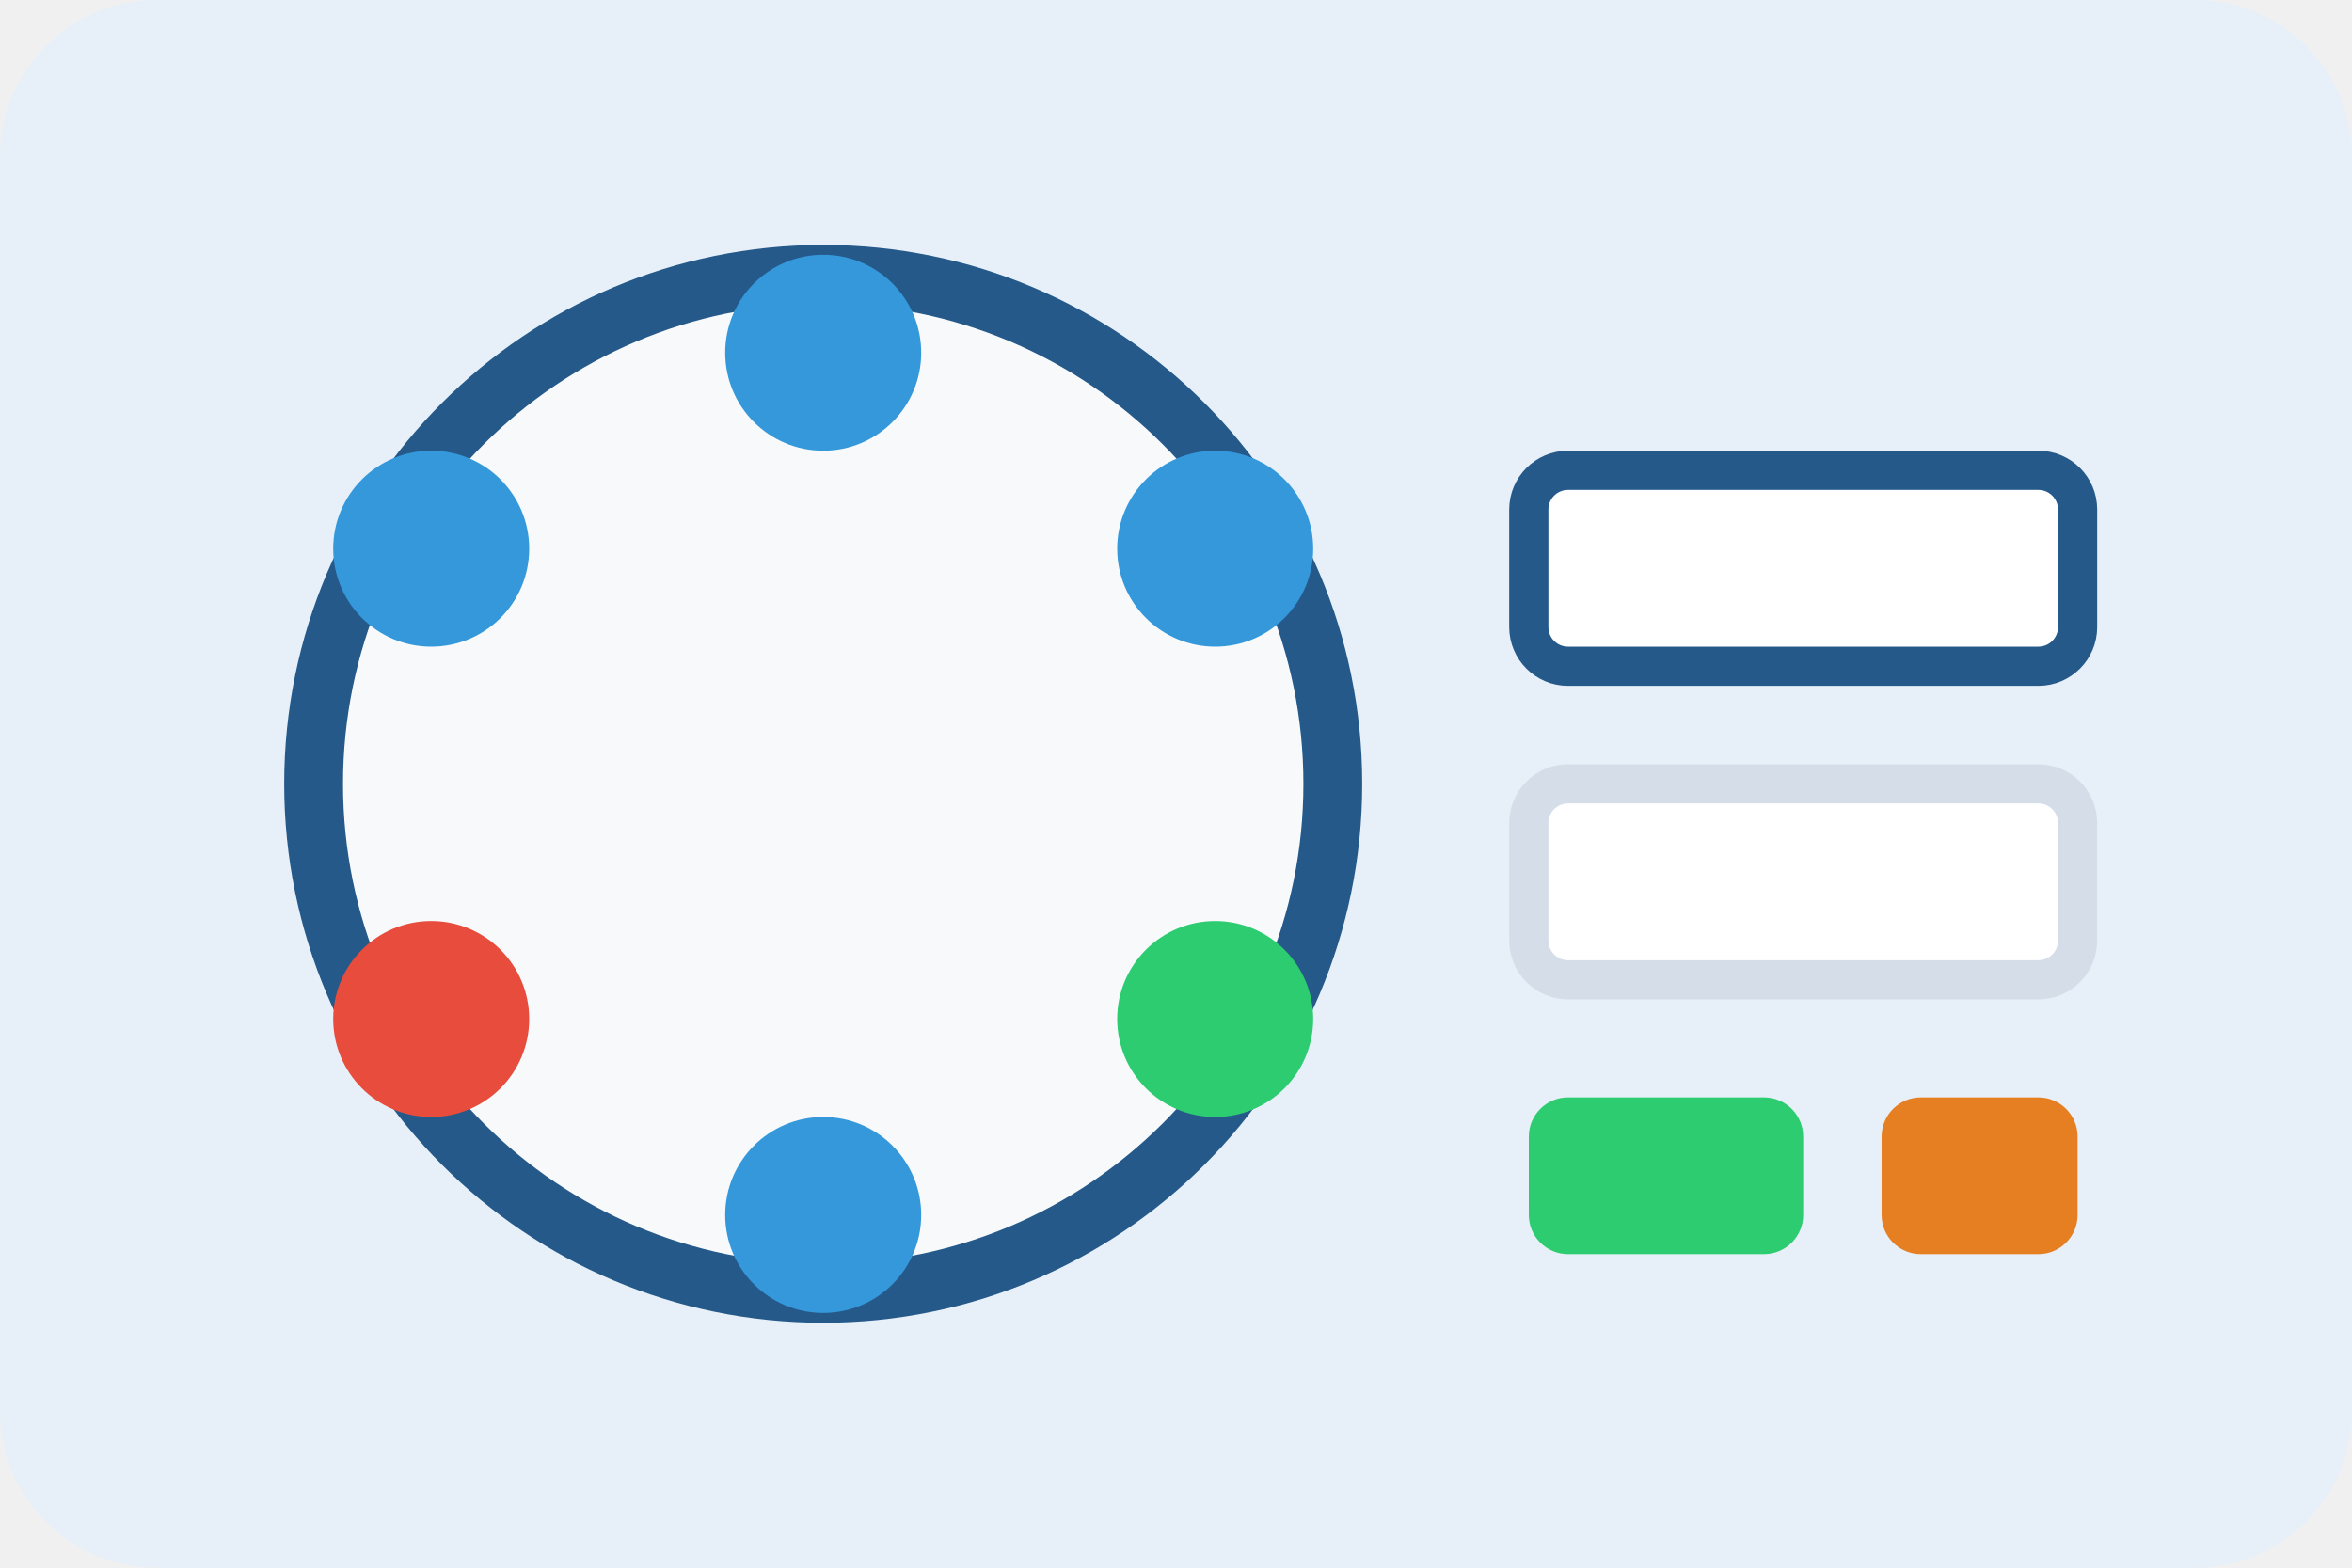
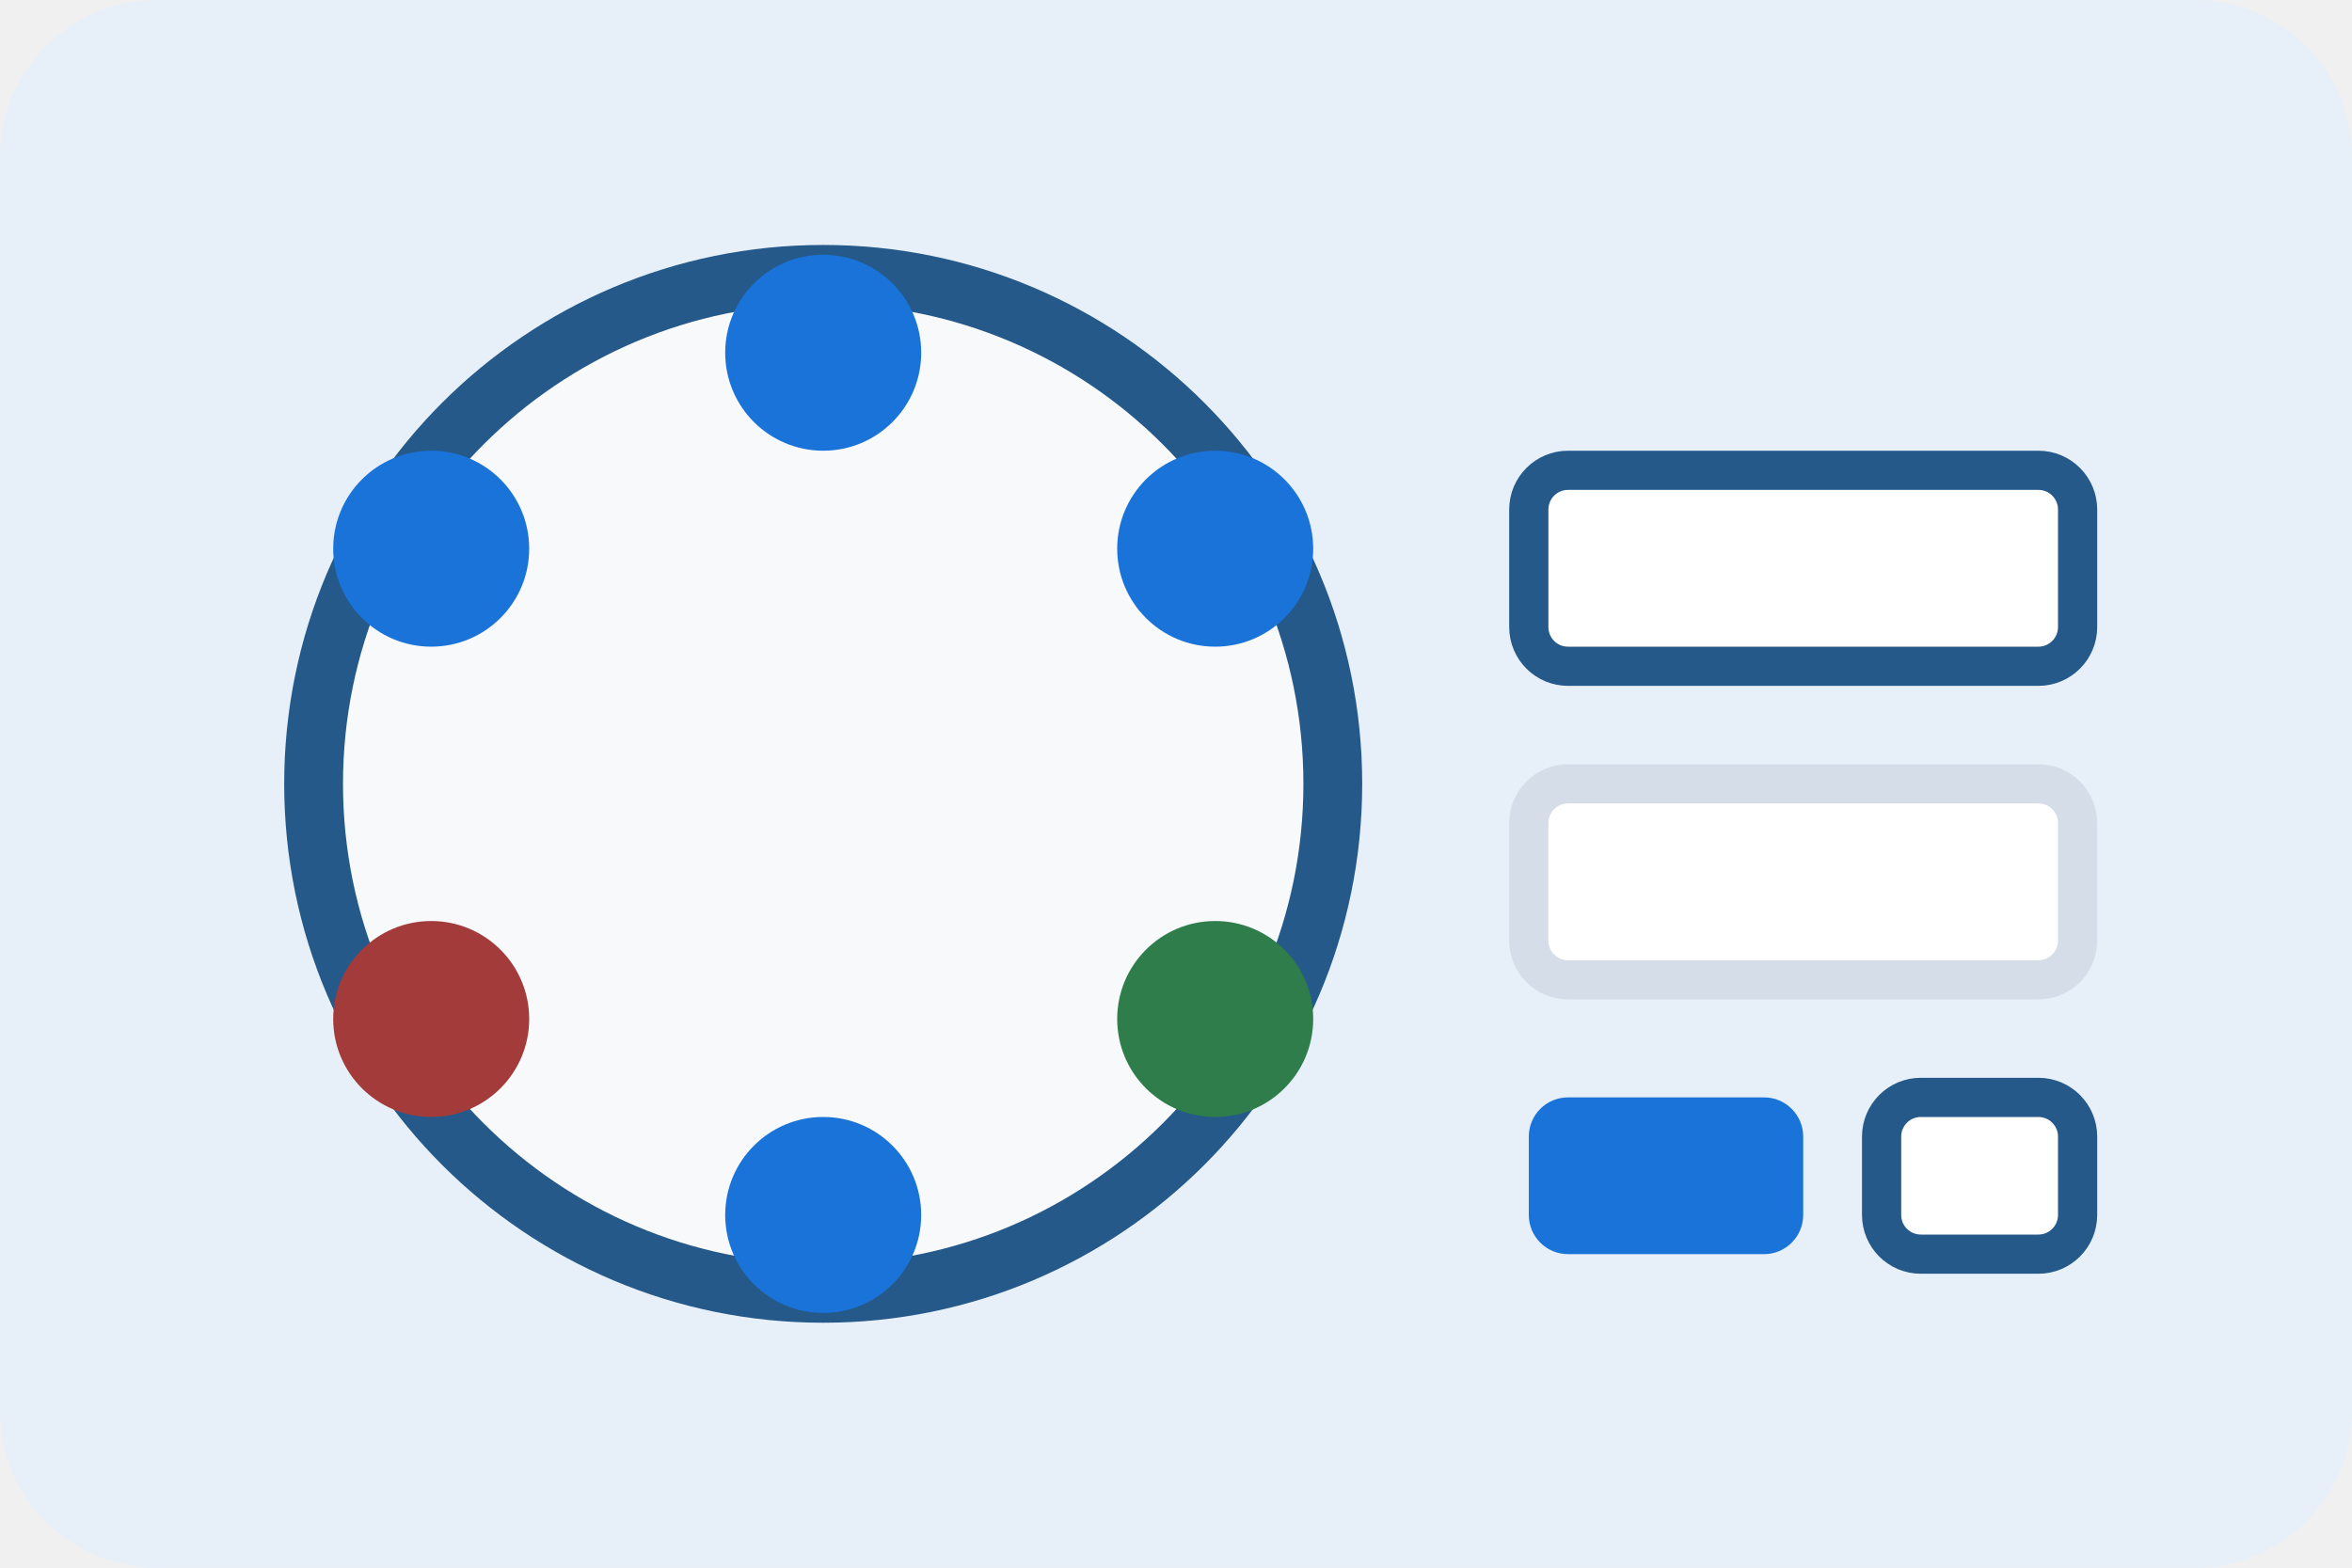
<svg xmlns="http://www.w3.org/2000/svg" width="120" height="80" viewBox="0 0 120 80">
  <rect width="120" height="80" rx="8" fill="#e7f0f8" />
  <circle cx="42" cy="40" r="26" fill="#f7f9fb" stroke="#24598a" stroke-width="3" />
-   <circle cx="42" cy="18" r="5" fill="#3498db" />
-   <circle cx="62" cy="28" r="5" fill="#3498db" />
-   <circle cx="62" cy="52" r="5" fill="#2ecc71" />
-   <circle cx="42" cy="62" r="5" fill="#3498db" />
-   <circle cx="22" cy="52" r="5" fill="#e74c3c" />
-   <circle cx="22" cy="28" r="5" fill="#3498db" />
+   <circle cx="42" cy="18" r="5" fill="#1a73d9" />
+   <circle cx="62" cy="28" r="5" fill="#1a73d9" />
+   <circle cx="62" cy="52" r="5" fill="#2f7d4a" />
+   <circle cx="42" cy="62" r="5" fill="#1a73d9" />
+   <circle cx="22" cy="52" r="5" fill="#a33b3b" />
+   <circle cx="22" cy="28" r="5" fill="#1a73d9" />
  <rect x="78" y="24" width="28" height="10" rx="2" fill="#ffffff" stroke="#24598a" stroke-width="2" />
  <rect x="78" y="40" width="28" height="10" rx="2" fill="#ffffff" stroke="#d5dee8" stroke-width="2" />
-   <rect x="78" y="56" width="14" height="8" rx="2" fill="#2ecc71" />
-   <rect x="96" y="56" width="10" height="8" rx="2" fill="#e67e22" />
+   <rect x="78" y="56" width="14" height="8" rx="2" fill="#1a73d9" />
+   <rect x="96" y="56" width="10" height="8" rx="2" fill="#ffffff" stroke="#24598a" stroke-width="2" />
</svg>
